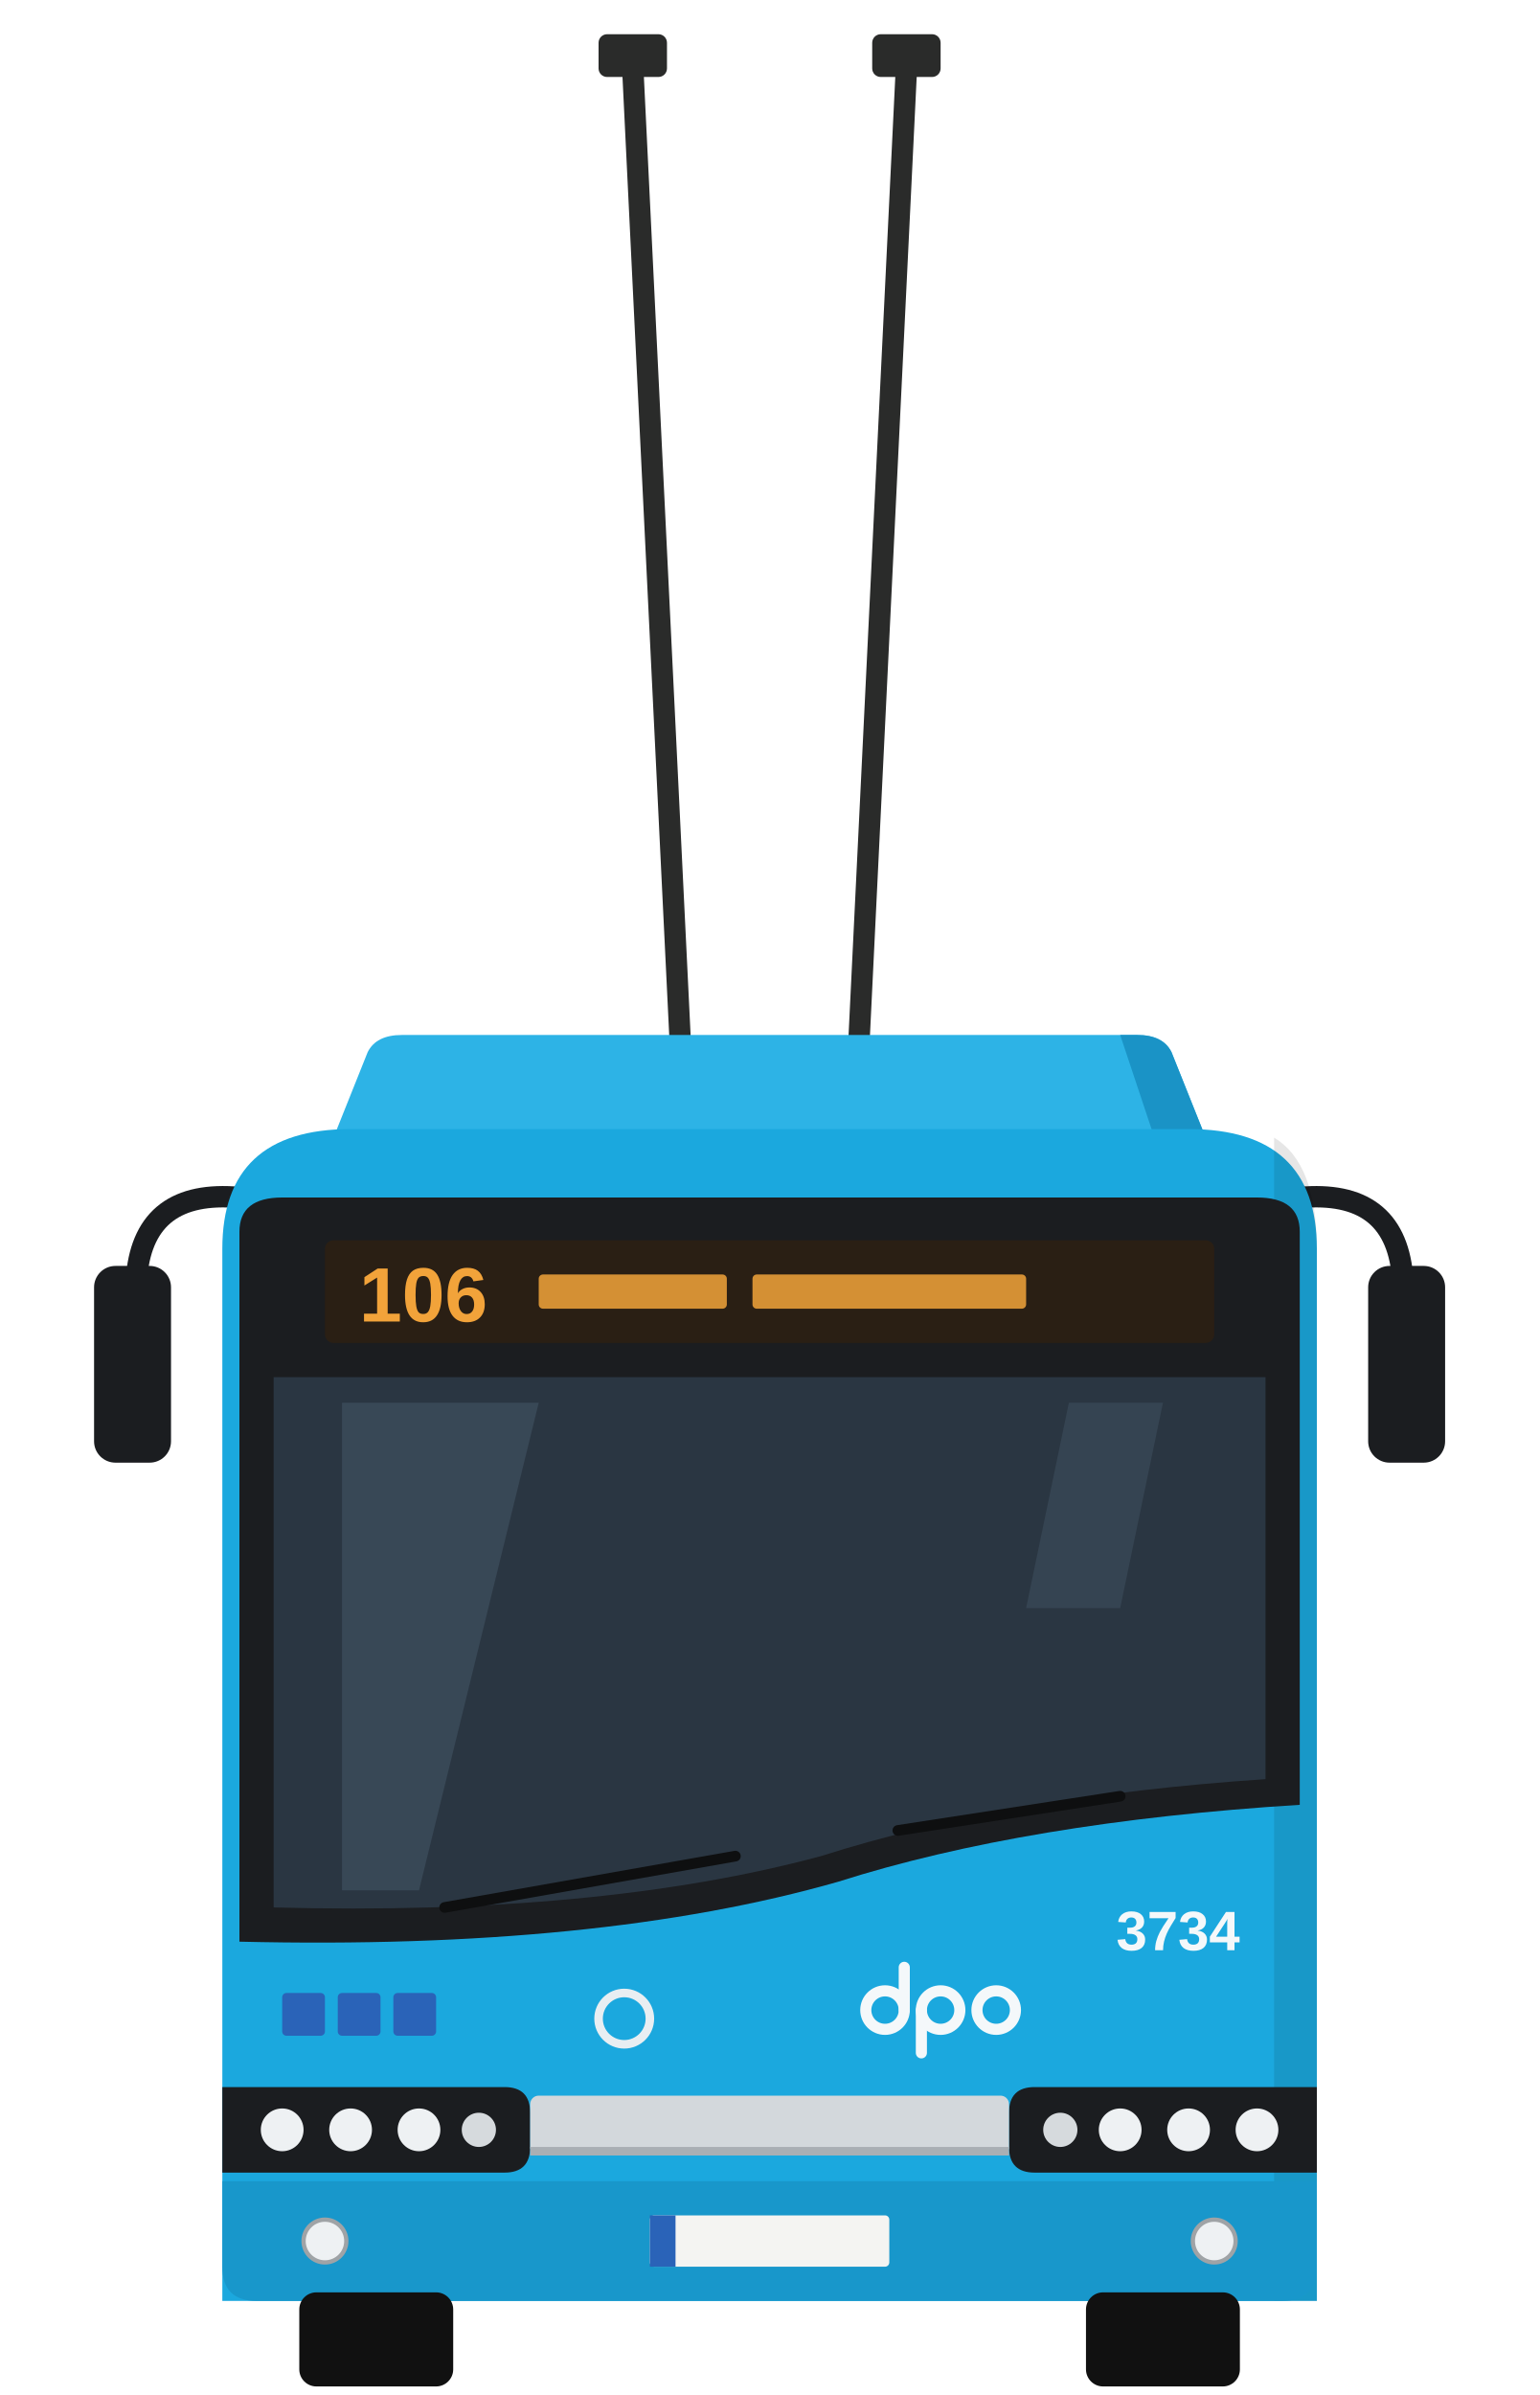
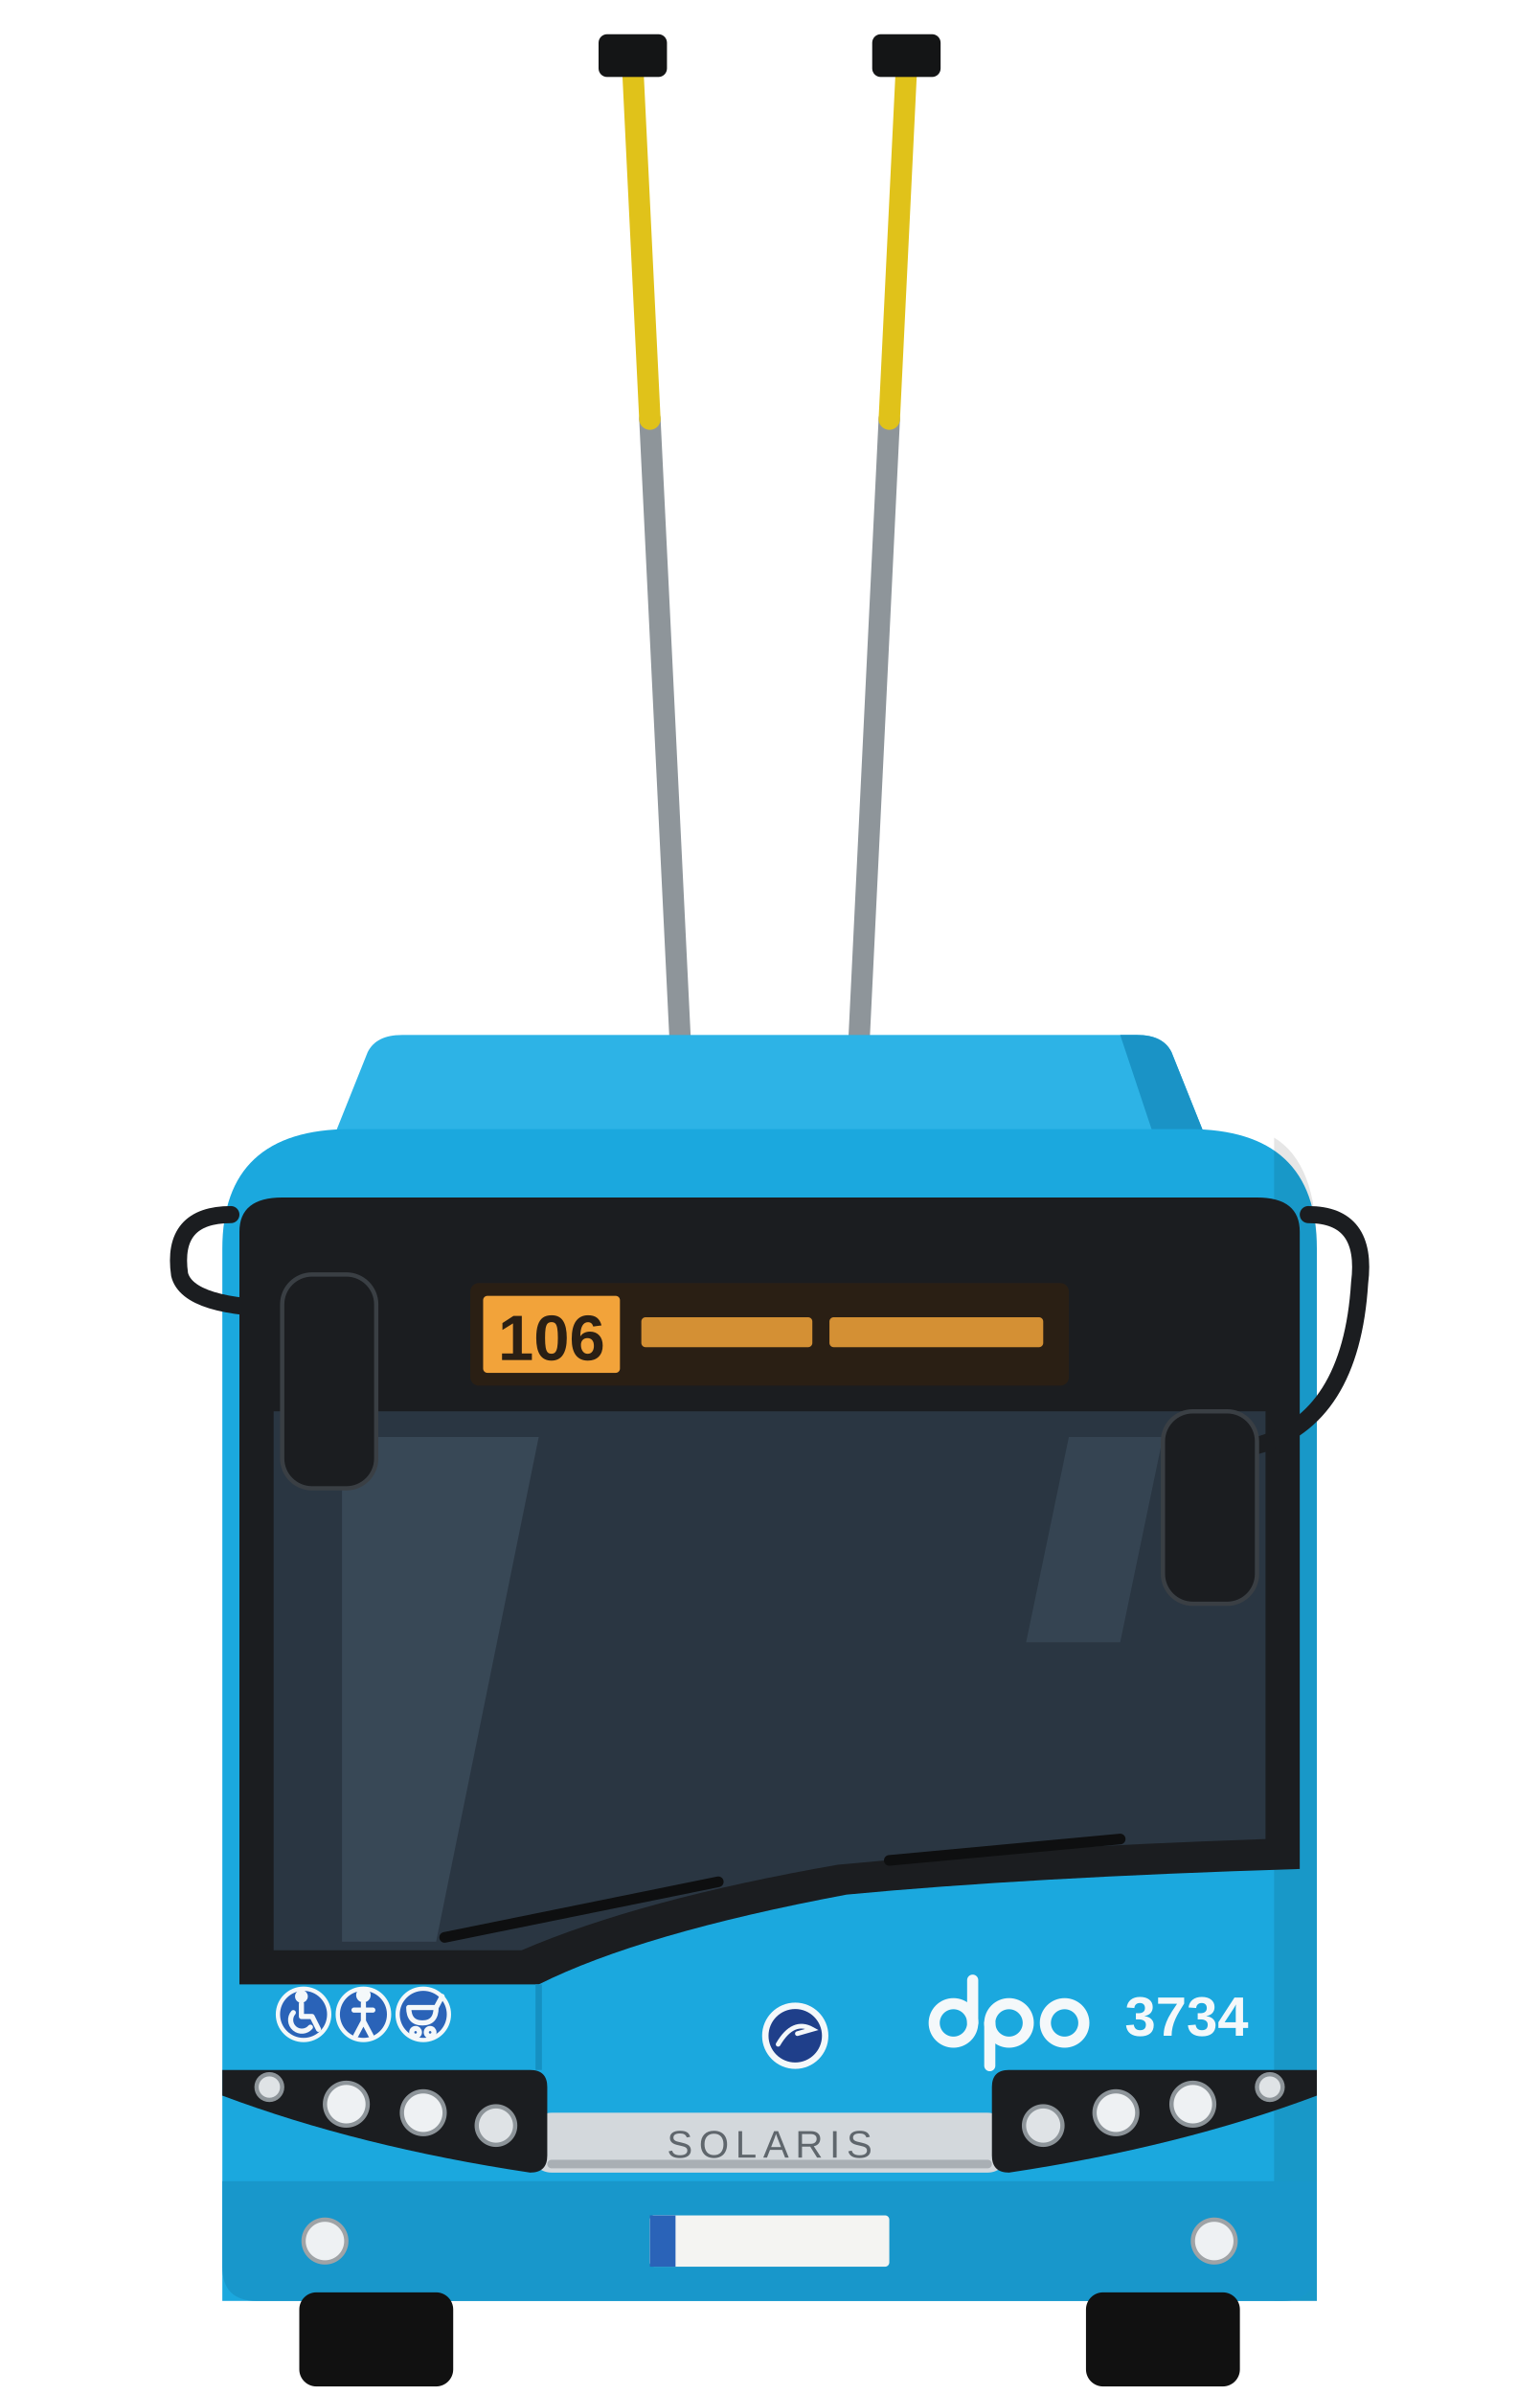
<svg xmlns="http://www.w3.org/2000/svg" viewBox="0 0 360 560">
-   <g stroke="#2a2b2a" stroke-linecap="round" fill="none">
-     <path d="M160 262 L148 16" stroke-width="5" />
-     <path d="M200 262 L212 16" stroke-width="5" />
+   <g stroke-linecap="round" fill="none" stroke-width="5">
+     <path d="M160 262 L152 98" stroke="#8e959a" />
+     <path d="M152 98 L148 16" stroke="#e0c21a" />
+     <path d="M200 262 L208 98" stroke="#8e959a" />
+     <path d="M208 98 L212 16" stroke="#e0c21a" />
  </g>
-   <rect x="140" y="8" width="16" height="10" rx="2" fill="#2a2b2a" />
-   <rect x="204" y="8" width="16" height="10" rx="2" fill="#2a2b2a" />
+   <rect x="140" y="8" width="16" height="10" rx="2" fill="#141516" />
+   <rect x="204" y="8" width="16" height="10" rx="2" fill="#141516" />
  <g transform="translate(0 240)">
-     <path d="M56 40 Q34 38 32 58" stroke="#1b1d20" stroke-width="5" fill="none" />
-     <rect x="22" y="56" width="18" height="46" rx="5" fill="#1b1d20" />
-     <path d="M304 40 Q326 38 328 58" stroke="#1b1d20" stroke-width="5" fill="none" />
-     <rect x="320" y="56" width="18" height="46" rx="5" fill="#1b1d20" />
    <path d="M78 26 L86 6 Q88 2 94 2 H266 Q272 2 274 6 L282 26 Z" fill="#2db3e6" />
    <path d="M262 2 H266 Q272 2 274 6 L282 26 H270 Z" fill="#1a93c6" />
    <path d="M52 298 V52 Q52 24 82 24 H278 Q308 24 308 52 V298 Z" fill="#1ba8de" />
    <path d="M298 26 Q308 32 308 52 V298 H298 Z" fill="#000" opacity=".1" />
-     <path d="M56 214 V48 Q56 40 66 40 H294 Q304 40 304 48 V182 Q240 186 196 200 Q140 216 56 214 Z" fill="#1b1d20" />
-     <rect x="76" y="50" width="208" height="24" rx="2" fill="#2a1f14" />
-     <text x="84" y="69" font-family="Arial, sans-serif" font-size="18" font-weight="bold" fill="#f2a33a">106</text>
+     <path d="M56 224 V48 Q56 40 66 40 H294 Q304 40 304 48 V197 Q240 199 198 203 Q150 212 126 224 Z" fill="#1b1d20" />
+     <rect x="110" y="60" width="140" height="24" rx="2" fill="#2a1f14" />
+     <rect x="113" y="63" width="32" height="18" rx="1" fill="#f2a33a" />
+     <text x="129" y="78" text-anchor="middle" font-family="Arial, sans-serif" font-size="15" font-weight="bold" fill="#2a1f14">106</text>
    <g fill="#f2a33a" opacity=".85">
-       <rect x="126" y="58" width="44" height="8" rx="1" />
-       <rect x="176" y="58" width="64" height="8" rx="1" />
+       <rect x="150" y="68" width="40" height="7" rx="1" />
+       <rect x="194" y="68" width="50" height="7" rx="1" />
    </g>
-     <path d="M64 82 H296 V176 Q236 180 192 194 Q140 208 64 206 Z" fill="#2a3642" />
-     <path d="M80 88 L126 88 L98 202 L80 202 Z" fill="#46596a" opacity=".5" />
-     <path d="M250 88 L272 88 L262 136 L240 136 Z" fill="#46596a" opacity=".4" />
+     <path d="M64 90 H296 V190 Q238 192 196 196 Q150 204 122 216 H64 Z" fill="#2a3642" />
+     <path d="M80 96 L126 96 L102 214 L80 214 Z" fill="#46596a" opacity=".5" />
+     <path d="M250 96 L272 96 L262 144 L240 144 Z" fill="#46596a" opacity=".4" />
    <g stroke="#0e0f10" stroke-width="2.5" stroke-linecap="round">
-       <path d="M104 206 L172 194" />
-       <path d="M262 180 L210 188" />
+       <path d="M104 213 L168 200" />
+       <path d="M262 190 L208 195" />
    </g>
-     <g fill="#2a63b8">
-       <rect x="66" y="226" width="10" height="10" rx="1" />
-       <rect x="79" y="226" width="10" height="10" rx="1" />
-       <rect x="92" y="226" width="10" height="10" rx="1" />
+     <path d="M54 44 Q40 44 42 58 Q44 66 68 66" stroke="#1b1d20" stroke-width="4" fill="none" stroke-linecap="round" />
+     <rect x="66" y="58" width="22" height="50" rx="7" fill="#1b1d20" stroke="#3a3f44" stroke-width="1" />
+     <path d="M306 44 Q320 44 318 60 Q316 92 294 98" stroke="#1b1d20" stroke-width="4" fill="none" stroke-linecap="round" />
+     <rect x="272" y="90" width="22" height="45" rx="7" fill="#1b1d20" stroke="#3a3f44" stroke-width="1" />
+     <path d="M126 224 V244" stroke="#1590c2" stroke-width="1.5" />
+     <g fill="#2a63b8" stroke="#f4f8fa" stroke-width="1">
+       <circle cx="71" cy="231" r="6" />
+       <circle cx="85" cy="231" r="6" />
+       <circle cx="99" cy="231" r="6" />
    </g>
-     <circle cx="146" cy="232" r="6" fill="none" stroke="#e8eef2" stroke-width="2" />
+     <g fill="none" stroke="#f4f8fa" stroke-width="1.2" stroke-linecap="round" stroke-linejoin="round">
+       <circle cx="70.5" cy="226.8" r=".9" fill="#f4f8fa" />
+       <path d="M70.5 228.5 V231.5 H73 L74.5 234.5" />
+       <path d="M68.6 230.6 A2.6 2.6 0 1 0 72.6 234" />
+       <circle cx="85" cy="226.5" r="1.1" fill="#f4f8fa" />
+       <path d="M85 228.4 V232.6 M83.2 236 L85 232.6 L86.8 236 M82.8 230 H87.2" />
+       <path d="M95.6 229.4 H102 Q102 233 98.8 233 Q95.6 233 95.6 229.4 Z M102 229.4 L103.4 226.8" />
+       <circle cx="97.2" cy="235.2" r=".9" />
+       <circle cx="100.6" cy="235.2" r=".9" />
+     </g>
+     <circle cx="186" cy="236" r="7" fill="#1f3f8a" stroke="#f4f8fa" stroke-width="1.5" />
+     <path d="M182 238 Q185.5 232 190 234.5 L186.5 235.5" stroke="#f4f8fa" stroke-width="1.1" fill="none" stroke-linecap="round" />
    <g fill="none" stroke="#f4f8fa" stroke-width="2.6" stroke-linecap="round">
-       <circle cx="207" cy="230" r="4.5" />
-       <path d="M211.5 230 V220" />
-       <circle cx="220" cy="230" r="4.5" />
-       <path d="M215.5 230 V240" />
-       <circle cx="233" cy="230" r="4.5" />
+       <circle cx="223" cy="233" r="4.5" />
+       <path d="M227.5 233 V223" />
+       <circle cx="236" cy="233" r="4.5" />
+       <path d="M231.5 233 V243" />
+       <circle cx="249" cy="233" r="4.5" />
    </g>
-     <text x="290" y="216" text-anchor="end" font-family="Arial, sans-serif" font-size="13" font-weight="bold" fill="#f4f8fa">3734</text>
-     <path d="M52 248 H118 Q124 248 124 254 V262 Q124 268 118 268 H52 Z" fill="#1b1d20" />
-     <circle cx="66" cy="258" r="5" fill="#eef1f3" />
-     <circle cx="82" cy="258" r="5" fill="#eef1f3" />
-     <circle cx="98" cy="258" r="5" fill="#eef1f3" />
-     <circle cx="112" cy="258" r="4" fill="#d6dadd" />
-     <path d="M308 248 H242 Q236 248 236 254 V262 Q236 268 242 268 H308 Z" fill="#1b1d20" />
-     <circle cx="294" cy="258" r="5" fill="#eef1f3" />
-     <circle cx="278" cy="258" r="5" fill="#eef1f3" />
-     <circle cx="262" cy="258" r="5" fill="#eef1f3" />
-     <circle cx="248" cy="258" r="4" fill="#d6dadd" />
-     <rect x="124" y="250" width="112" height="14" rx="2" fill="#d3d8dc" />
-     <rect x="124" y="262" width="112" height="2" fill="#a9afb4" />
+     <text x="292" y="236" text-anchor="end" font-family="Arial, sans-serif" font-size="13" font-weight="bold" fill="#f4f8fa">3734</text>
+     <rect x="124" y="254" width="112" height="14" rx="5" fill="#d3d8dc" />
+     <rect x="128" y="265" width="104" height="2" rx="1" fill="#a9afb4" />
+     <text x="180" y="264.5" text-anchor="middle" font-family="Arial, sans-serif" font-size="9" letter-spacing="1.5" fill="#5f666c">SOLARIS</text>
+     <path d="M52 244 H124 Q128 244 128 248 V264 Q128 268 124 268 Q84 262 52 250 Z" fill="#1b1d20" />
+     <circle cx="63" cy="248" r="3" fill="#dfe3e6" stroke="#8d9499" />
+     <circle cx="81" cy="252" r="5" fill="#eef1f3" stroke="#8d9499" />
+     <circle cx="99" cy="254" r="5" fill="#eef1f3" stroke="#8d9499" />
+     <circle cx="116" cy="257" r="4.5" fill="#dfe3e6" stroke="#8d9499" />
+     <path d="M308 244 H236 Q232 244 232 248 V264 Q232 268 236 268 Q276 262 308 250 Z" fill="#1b1d20" />
+     <circle cx="297" cy="248" r="3" fill="#dfe3e6" stroke="#8d9499" />
+     <circle cx="279" cy="252" r="5" fill="#eef1f3" stroke="#8d9499" />
+     <circle cx="261" cy="254" r="5" fill="#eef1f3" stroke="#8d9499" />
+     <circle cx="244" cy="257" r="4.5" fill="#dfe3e6" stroke="#8d9499" />
    <path d="M52 270 H308 V290 Q308 298 300 298 H60 Q52 298 52 290 Z" fill="#1897cb" />
    <rect x="152" y="278" width="56" height="12" rx="1" fill="#f4f4f2" />
    <rect x="152" y="278" width="6" height="12" fill="#2a63b8" />
    <circle cx="76" cy="284" r="5" fill="#eef1f3" stroke="#9fa3a6" />
    <circle cx="284" cy="284" r="5" fill="#eef1f3" stroke="#9fa3a6" />
    <rect x="70" y="296" width="36" height="22" rx="4" fill="#111" />
    <rect x="254" y="296" width="36" height="22" rx="4" fill="#111" />
  </g>
</svg>
